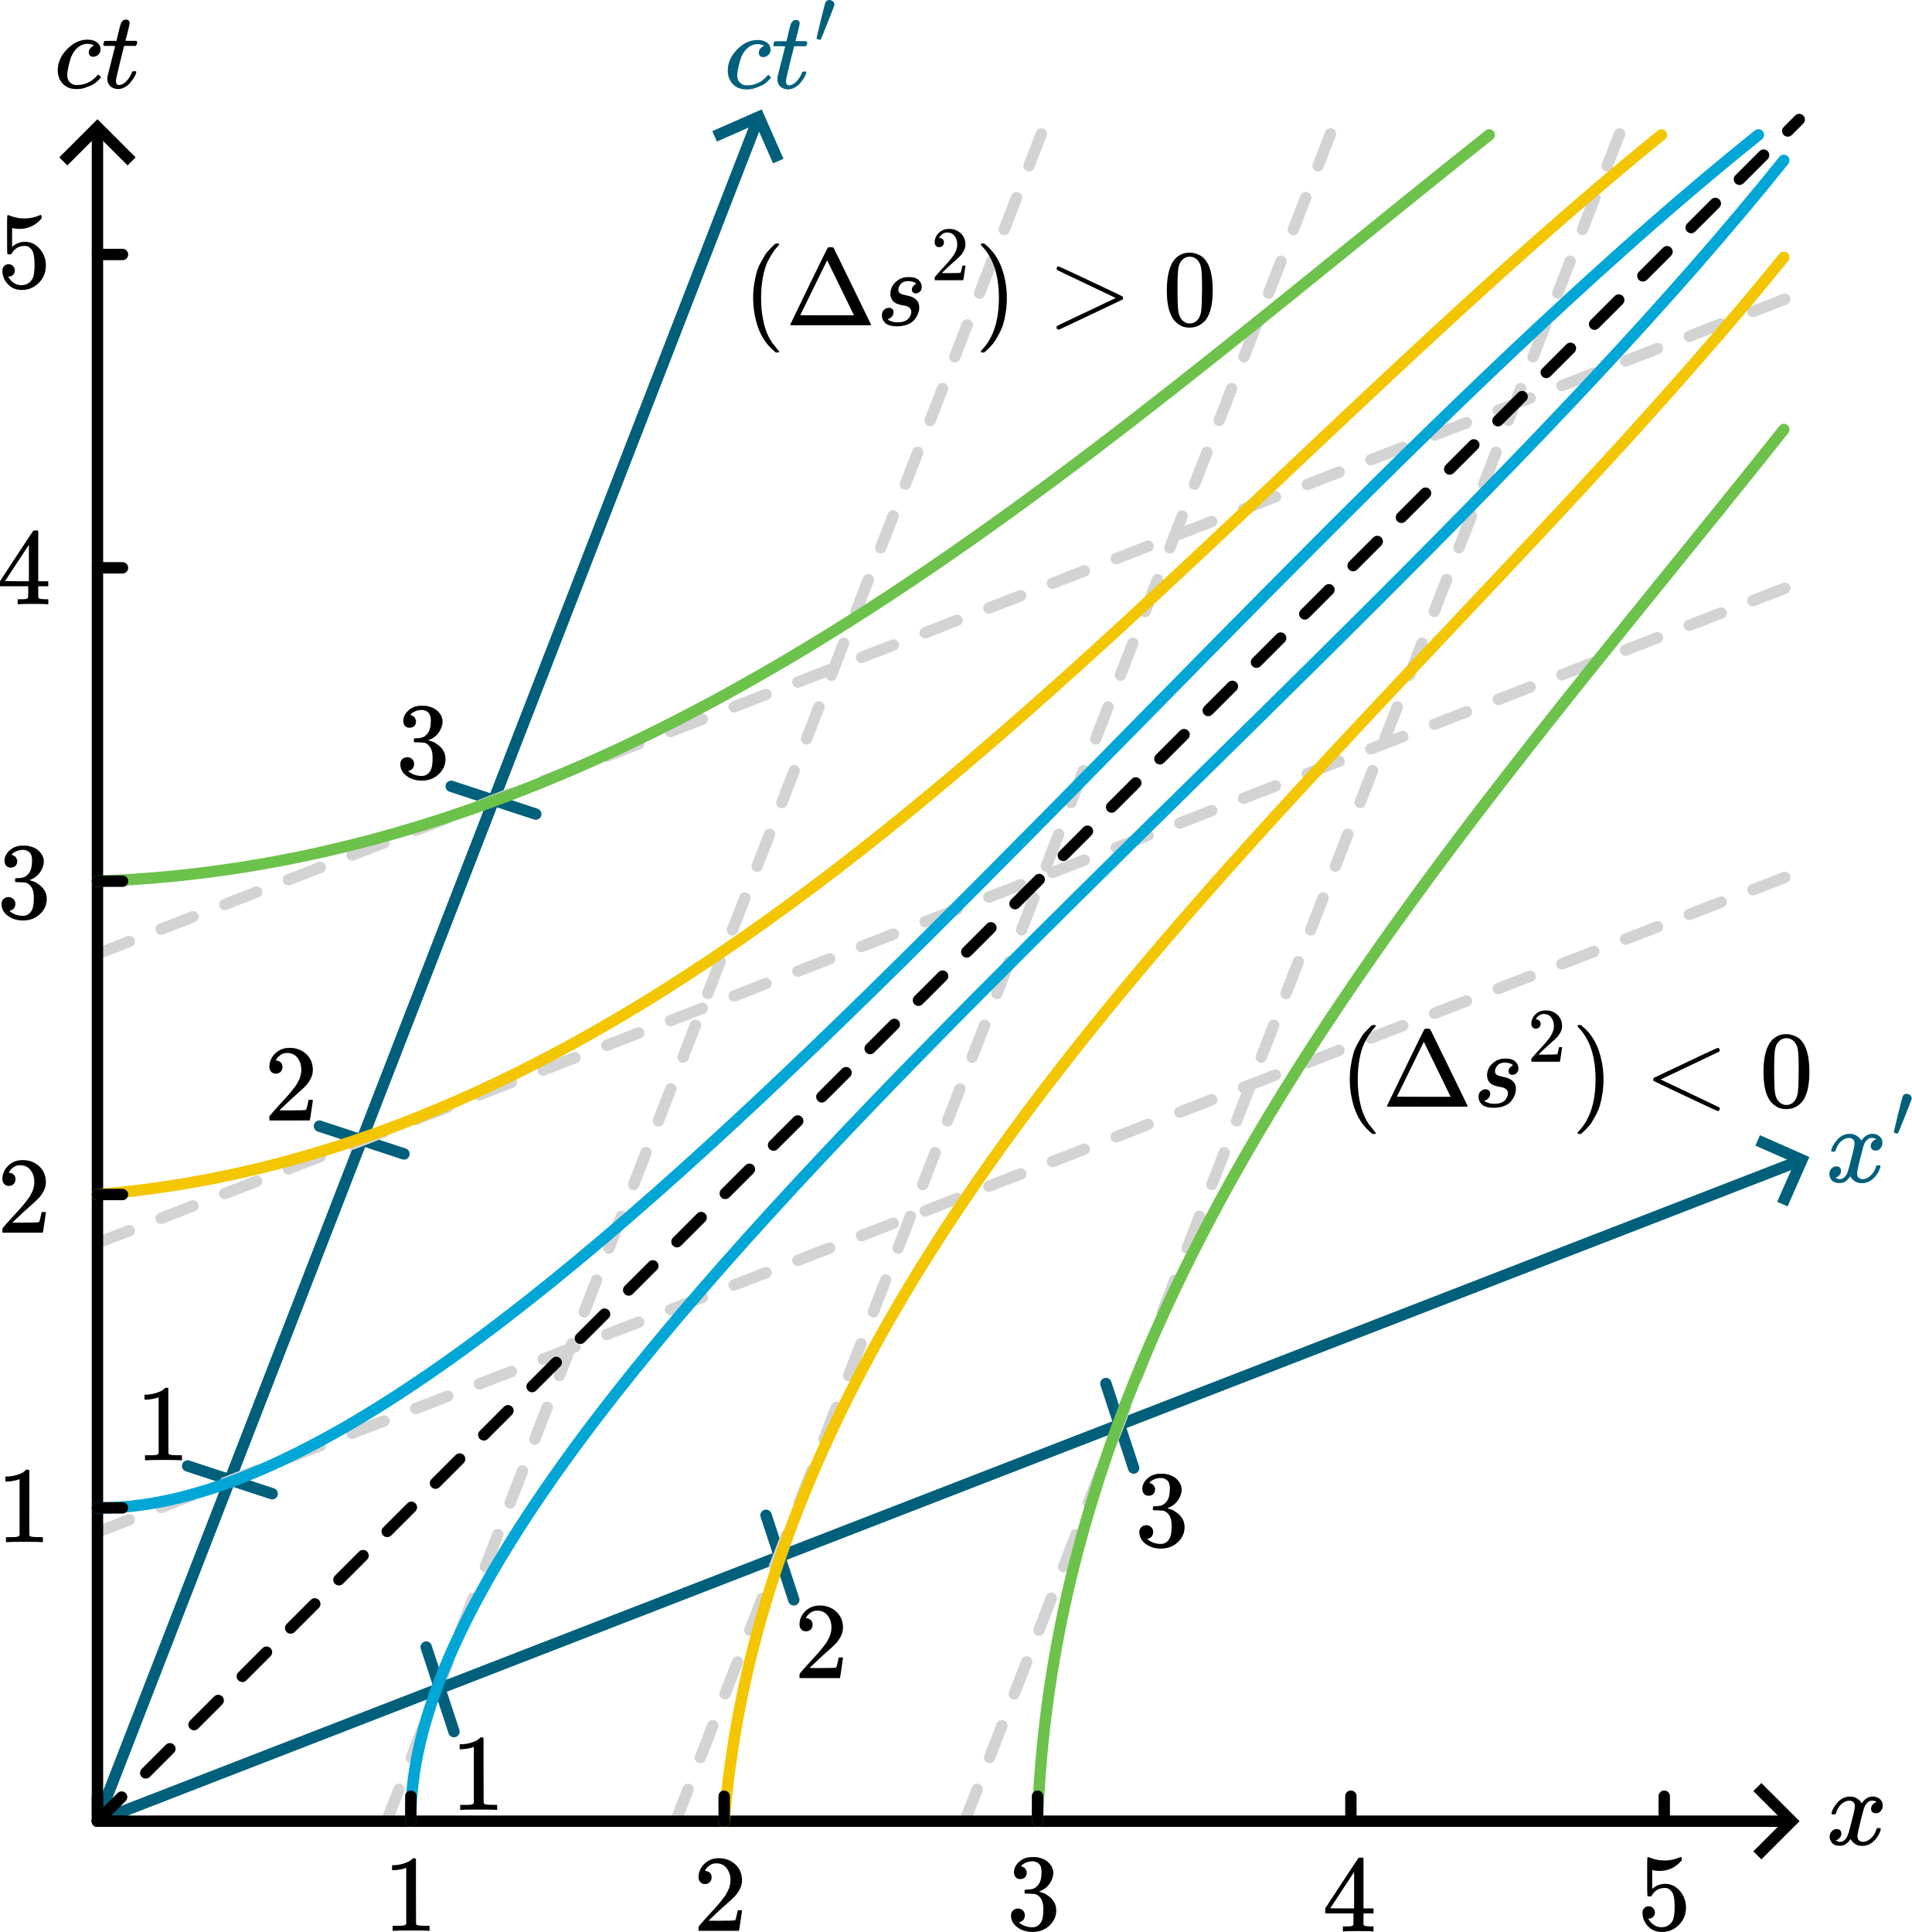
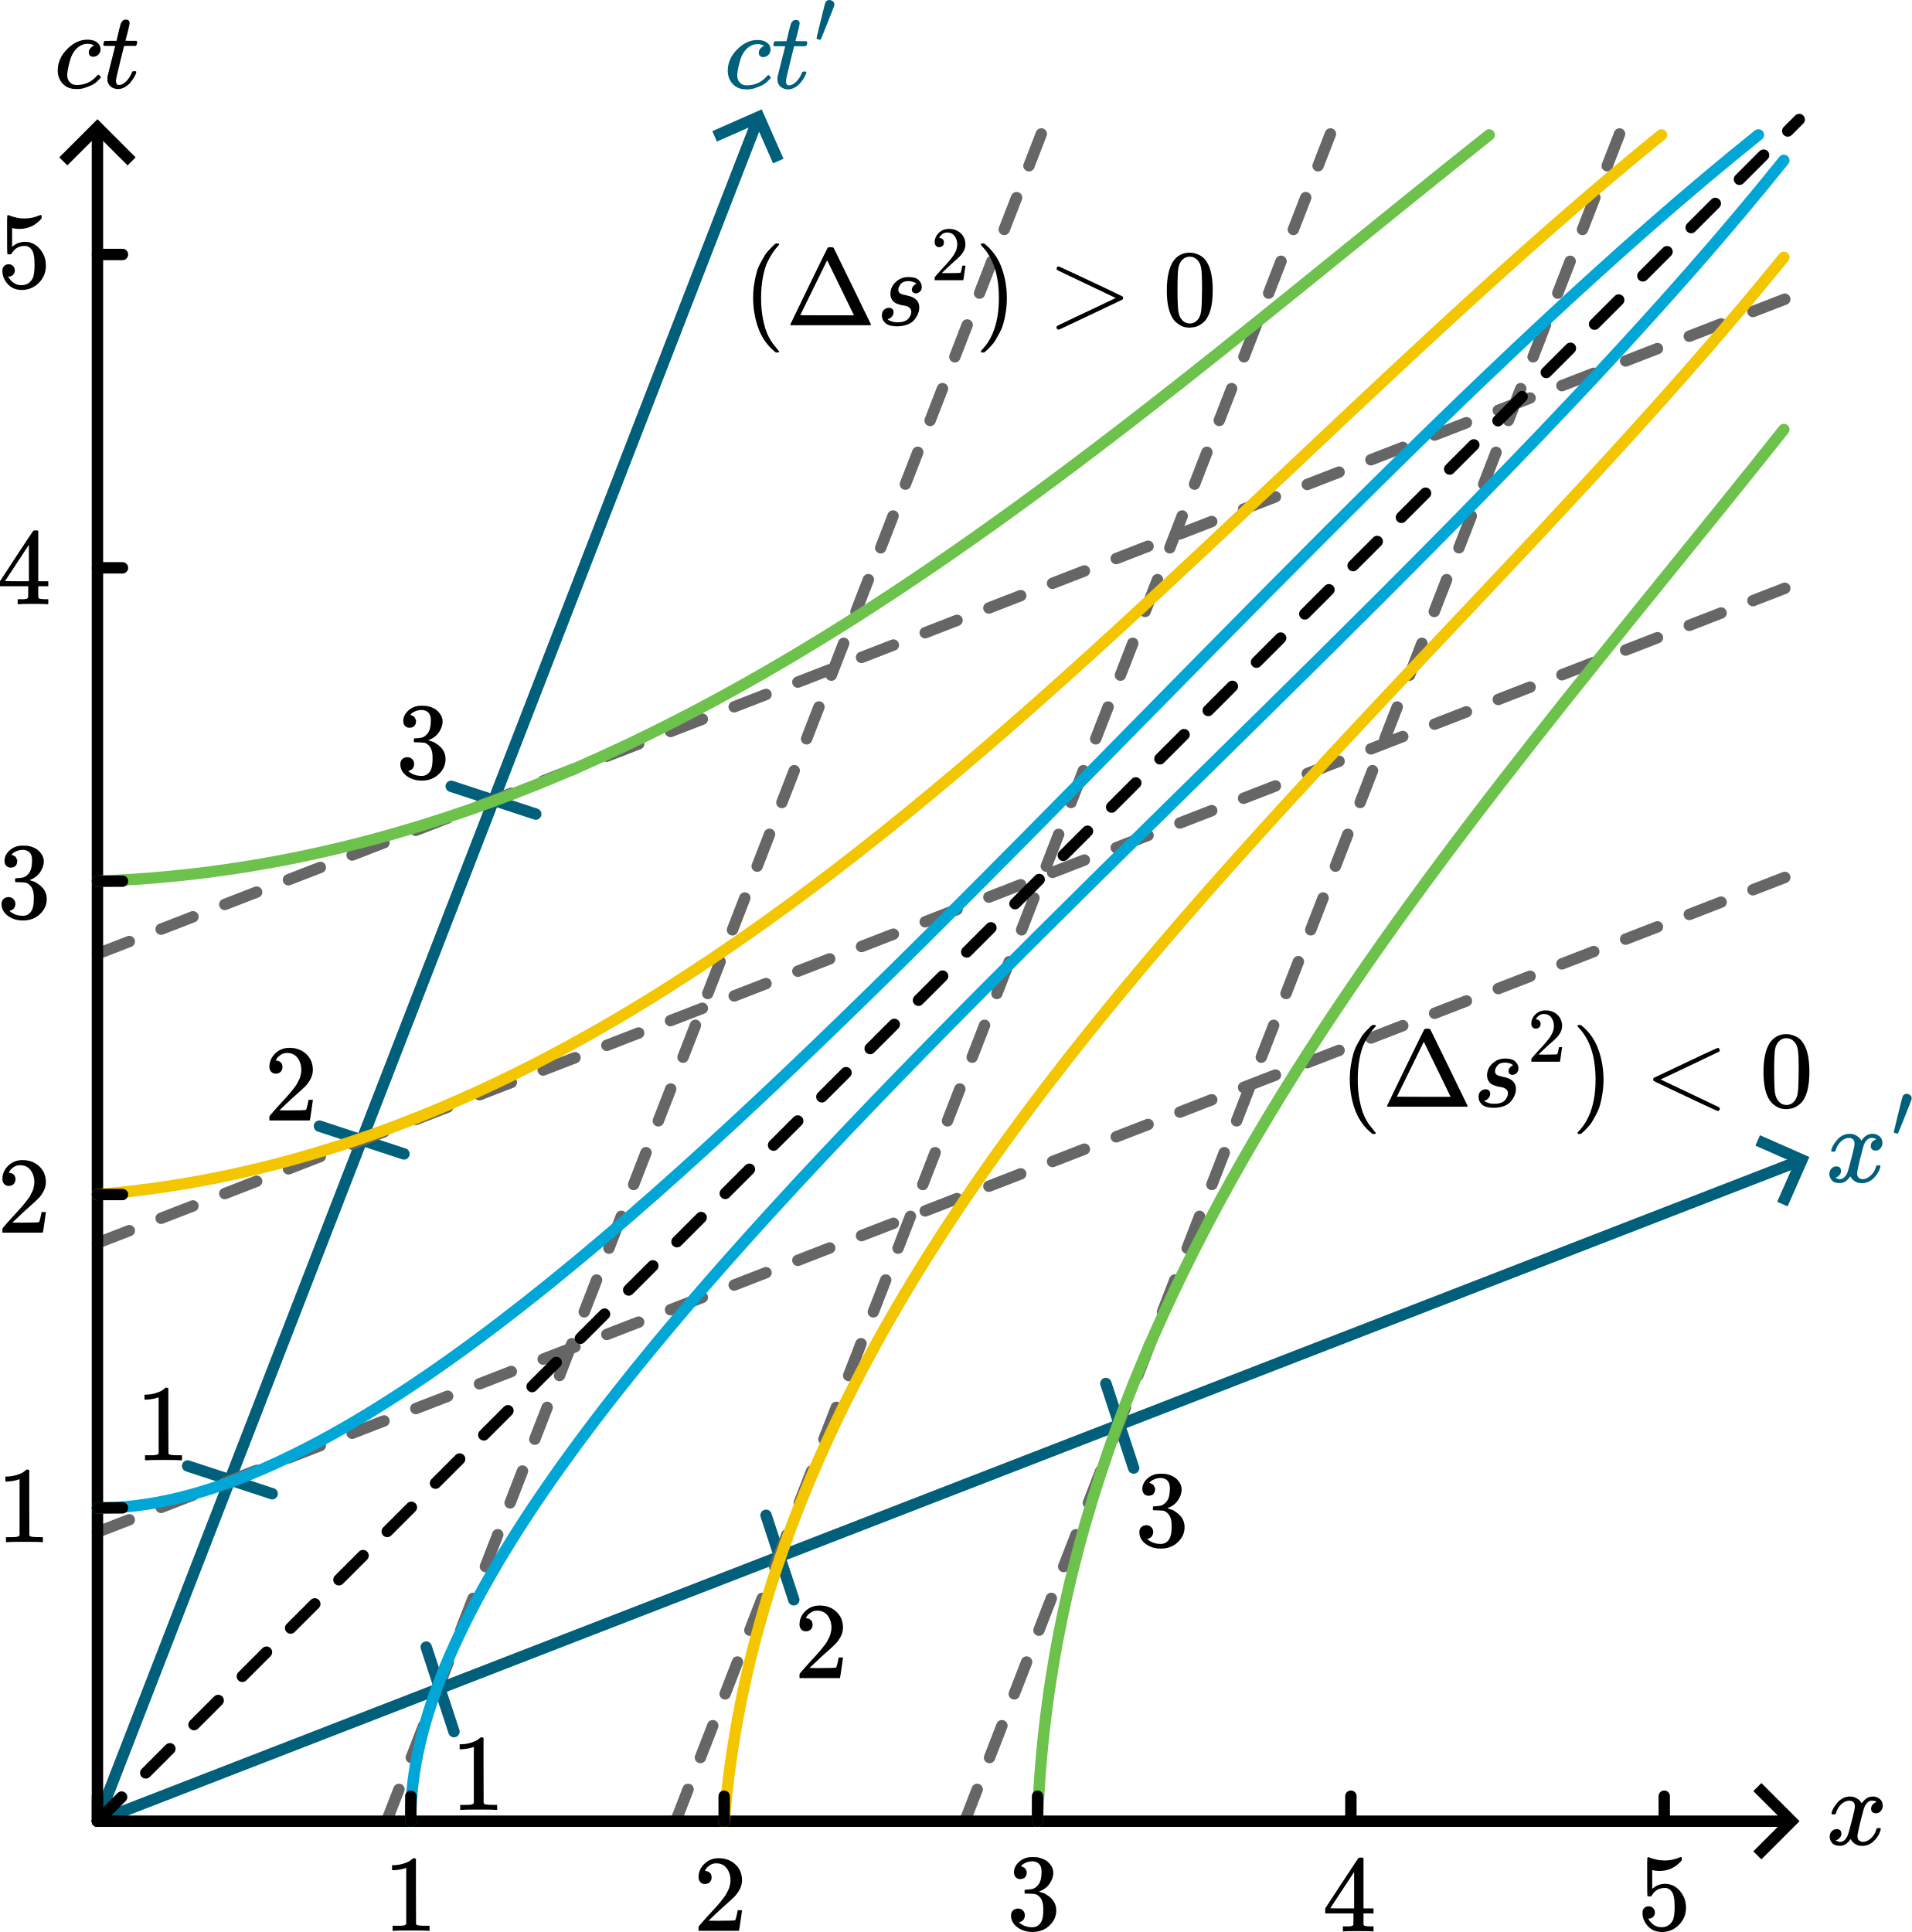
<svg xmlns="http://www.w3.org/2000/svg" xmlns:xlink="http://www.w3.org/1999/xlink" width="167.939mm" height="169.734mm" viewBox="0 0 167.939 169.734" version="1.1" id="svg1" xml:space="preserve">
  <defs id="defs1">
    <marker style="overflow:visible" id="ArrowWide" refX="0" refY="0" orient="auto-start-reverse" markerWidth="1" markerHeight="1" viewBox="0 0 1 1" preserveAspectRatio="xMidYMid">
      <path style="fill:none;stroke:context-stroke;stroke-width:1;stroke-linecap:butt" d="M 3,-3 0,0 3,3" transform="rotate(180,0.125,0)" id="path11" />
    </marker>
    <path id="MJX-20-TEX-I-1D450" d="m 34,159 q 0,109 86,196 86,87 186,87 56,0 88,-24 32,-24 33,-63 0,-29 -19,-49 -19,-20 -48,-21 -19,0 -30,10 -11,10 -11,30 0,20 11,34 11,14 22,21 11,7 14,6 h 1 q 0,2 -6,6 -6,4 -21,8 -15,4 -34,4 -30,0 -57,-14 -21,-9 -43,-31 -44,-44 -64,-124 -20,-80 -21,-116 0,-46 26,-69 22,-24 58,-24 h 4 q 112,0 185,85 9,10 12,10 4,0 13,-9 9,-9 10,-14 1,-5 -9,-15 Q 410,73 391,55 372,37 346,25 320,13 282,0 244,-13 202,-11 127,-11 81,37 35,85 34,159 Z" />
    <path id="MJX-20-TEX-I-1D461" d="m 26,385 q -7,7 -7,10 0,4 3,16 3,12 5,14 2,5 9,5 7,0 51,1 h 53 l 19,80 q 3,11 7,29 4,18 7,26 3,8 6,20 3,12 8,17 5,5 10,12 5,7 14,9 9,2 18,2 18,-1 25,-11 7,-10 7,-19 0,-7 -9,-47 -9,-40 -20,-79 l -10,-37 q 0,-2 50,-2 h 51 q 7,-7 7,-11 0,-22 -13,-35 H 210 L 174,240 Q 135,80 135,68 q 0,-42 27,-42 35,0 68,34 33,34 53,84 2,6 5,7 3,1 15,2 h 4 q 15,0 15,-8 0,-3 -3,-12 Q 314,117 301,95 288,73 267,48 246,23 216,6 186,-11 155,-11 125,-11 98,4 71,19 59,56 57,64 57,83 v 18 l 35,140 q 35,141 36,142 0,2 -51,2 z" />
    <path id="MJX-20-TEX-V-2032" d="m 79,43 q -6,0 -27,6 -21,6 -22,12 0,7 55,232 55,225 61,235 15,32 52,32 20,0 42,-15 22,-15 22,-44 0,-5 -2,-15 -1,-7 -87,-223 Q 87,47 84,45 81,43 79,43 Z" />
    <path id="MJX-20-TEX-N-28" d="m 94,250 q 0,69 10,131 10,62 23,107 13,45 37,88 24,43 38,67 14,24 42,52 28,28 33,34 5,6 25,21 h 13 4 q 14,0 14,-9 0,-3 -17,-21 -17,-18 -41,-53 -24,-35 -49,-86 -25,-51 -42,-138 -17,-87 -17,-193 0,-106 17,-192 17,-86 41,-139 24,-53 49,-86 25,-33 42,-53 17,-20 17,-21 0,-9 -15,-9 h -3 -13 l -28,24 Q 180,-141 137,-14 94,113 94,250 Z" />
    <path id="MJX-20-TEX-N-394" d="m 51,0 q -5,4 -5,7 0,2 169,350 169,348 173,352 3,7 28,7 23,0 28,-7 3,-4 172,-352 Q 785,9 786,7 786,4 781,0 Z M 507,344 384,596 137,92 383,91 h 247 q 0,2 -123,253 z" />
    <path id="MJX-20-TEX-I-1D460" d="m 131,289 q 0,32 16,65 16,33 56,61 40,28 97,27 62,0 90,-27 28,-27 29,-60 0,-32 -17,-47 -17,-15 -38,-16 -13,0 -24,8 -11,8 -12,26 0,16 9,28 9,12 17,18 8,6 13,6 1,0 1,1 0,3 -7,9 -7,6 -25,11 -18,5 -39,6 -48,0 -70,-26 -22,-26 -23,-53 0,-25 19,-35 19,-10 55,-17 36,-7 52,-15 66,-29 66,-96 0,-28 -11,-56 Q 374,79 352,51 330,23 289,7 248,-9 195,-10 118,-10 86,19 54,48 53,87 q 0,39 21,56 21,17 44,17 15,0 28,-9 13,-9 14,-31 0,-26 -18,-44 -18,-18 -31,-18 -2,-1 -3,-1 -1,0 -1,-2 1,-3 8,-8 7,-5 31,-13 24,-8 55,-7 36,0 62,11 26,11 38,28 12,17 17,31 5,14 5,25 0,28 -21,42 -21,14 -48,17 -27,3 -59,15 -32,12 -47,35 -17,25 -17,58 z" />
    <path id="MJX-20-TEX-N-32" d="m 109,429 q -27,0 -43,18 -16,18 -16,44 0,71 53,123 53,52 132,52 91,0 152,-56 61,-56 62,-145 0,-43 -20,-82 -20,-39 -48,-68 -28,-29 -80,-74 -36,-31 -100,-92 l -59,-56 76,-1 q 157,0 167,5 7,2 24,89 v 3 h 40 v -3 Q 448,183 436,95 424,7 421,3 V 0 H 50 v 19 12 q 0,7 6,15 6,8 30,35 29,32 50,56 9,10 34,37 25,27 34,37 9,10 29,33 20,23 28,34 8,11 23,30 15,19 21,32 6,13 15,29 9,16 13,32 4,16 7,30 3,14 3,33 0,63 -34,109 -34,46 -97,46 -33,0 -58,-17 -25,-17 -35,-33 -10,-16 -10,-19 0,-1 5,-1 18,0 37,-14 19,-14 19,-46 0,-25 -16,-42 -16,-17 -45,-18 z" />
    <path id="MJX-20-TEX-N-29" d="m 60,749 4,1 q 5,0 10,0 h 12 l 28,-24 q 94,-85 137,-212 43,-127 43,-264 0,-68 -10,-131 -10,-63 -23,-107 -13,-44 -37,-88 -24,-44 -38,-67 -14,-23 -41,-51 -27,-28 -32,-33 -5,-5 -23,-19 -3,-3 -4,-4 H 74 q -8,0 -11,0 -3,0 -5,3 -2,3 -3,9 1,1 11,13 155,161 155,475 0,314 -155,475 -10,12 -11,13 0,8 5,11 z" />
    <path id="MJX-20-TEX-N-3E" d="m 84,520 q 0,8 4,13 4,5 8,6 l 3,1 q 7,0 154,-69 147,-69 291,-137 l 143,-69 q 7,-5 7,-15 0,-10 -7,-15 -2,-2 -292,-139 L 107,-40 h -6 q -18,2 -18,20 0,1 0,3 -1,7 15,16 19,10 150,72 78,37 130,61 L 626,250 378,368 Q 90,504 86,509 q -2,4 -2,11 z" />
    <path id="MJX-20-TEX-N-30" d="m 96,585 q 56,81 153,81 48,0 96,-26 48,-26 78,-92 37,-83 37,-228 0,-155 -43,-237 -20,-42 -55,-67 -35,-25 -61,-31 -26,-6 -51,-7 -26,0 -52,6 -26,6 -61,32 -35,26 -55,67 -43,82 -43,237 0,174 57,265 z m 225,12 q -30,32 -71,32 -42,0 -72,-32 -25,-26 -33,-72 -8,-46 -8,-192 0,-158 8,-208 8,-50 36,-79 28,-30 69,-30 40,0 68,30 29,30 36,84 7,54 8,203 0,145 -8,191 -8,46 -33,73 z" />
    <path id="MJX-20-TEX-N-3C" d="m 694,-11 q 0,0 0,-8 0,-8 -6,-14 -6,-6 -10,-7 -7,0 -154,69 Q 377,98 234,166 L 90,235 q -7,5 -7,15 0,11 8,16 573,274 587,274 3,0 9,-6 6,-6 7,-15 1,-9 -7,-14 -1,-1 -270,-129 L 151,250 417,124 Q 686,-4 687,-5 q 7,-6 7,-14 z" />
    <path id="MJX-20-TEX-I-1D465" d="m 52,289 q 7,42 54,97 47,55 116,56 35,0 64,-18 29,-18 43,-45 42,63 101,63 37,0 64,-22 27,-22 28,-59 0,-29 -14,-47 -14,-18 -27,-22 -13,-4 -23,-4 -19,0 -31,11 -12,11 -12,29 0,46 50,63 -11,13 -40,13 -13,0 -19,-2 -38,-16 -56,-66 -60,-221 -60,-258 0,-28 16,-40 16,-12 35,-12 37,0 73,33 36,33 49,81 3,10 6,11 3,1 16,2 h 4 q 15,0 15,-8 0,-1 -2,-11 Q 486,77 440,33 394,-11 333,-11 263,-11 227,52 186,-10 133,-10 h -6 q -49,0 -70,26 -21,26 -22,55 0,32 19,52 19,20 45,20 43,0 43,-42 Q 142,81 130,66 118,51 107,46 96,41 94,41 l -3,-1 q 0,-1 6,-4 6,-3 16,-7 10,-4 19,-3 36,0 62,45 9,16 23,68 14,52 28,108 14,56 16,66 5,27 5,39 0,28 -15,40 -15,12 -34,12 -40,0 -75,-32 -35,-32 -49,-82 -2,-9 -5,-10 -3,-1 -16,-2 H 58 q -6,6 -6,11 z" />
    <path id="MJX-20-TEX-N-31" d="m 213,578 -13,-5 q -14,-5 -40,-10 -26,-5 -58,-7 H 83 v 46 h 19 q 47,2 87,15 40,13 56,24 16,11 28,22 2,3 12,3 9,0 17,-6 V 361 l 1,-300 q 7,-7 12,-9 5,-2 24,-4 19,-2 62,-2 h 26 V 0 H 416 Q 395,3 257,3 121,3 100,0 H 88 v 46 h 26 q 22,0 38,0 16,0 25,1 9,1 16,3 7,2 8,2 1,0 6,5 5,5 6,4 z" />
    <path id="MJX-20-TEX-N-33" d="m 127,463 q -27,0 -42,17 -15,17 -16,44 0,55 48,98 48,43 116,43 35,0 44,-1 74,-12 113,-53 39,-41 40,-89 0,-52 -34,-101 -34,-49 -94,-71 l -3,-2 q 0,-1 9,-3 9,-2 29,-9 20,-7 38,-21 82,-53 82,-140 0,-79 -62,-138 -62,-59 -157,-59 -80,0 -138,43 -58,43 -58,109 0,28 18,45 18,17 45,18 28,0 46,-18 18,-18 18,-45 0,-11 -3,-20 -3,-9 -7,-16 -4,-7 -11,-12 -7,-5 -12,-8 -5,-3 -10,-4 -5,-1 -8,-3 l -4,-1 q 51,-45 124,-45 55,0 83,53 17,33 17,101 v 20 q 0,95 -64,127 -15,6 -61,7 l -42,1 -3,2 q -2,3 -2,16 0,18 8,18 28,0 58,5 34,5 62,42 28,37 28,112 v 8 q 0,57 -35,79 -22,14 -47,14 -32,0 -59,-11 -27,-11 -38,-23 -11,-12 -11,-12 h 3 q 3,-1 8,-2 5,-1 10,-5 5,-4 12,-7 7,-3 10,-11 3,-8 8,-15 5,-7 3,-20 0,-22 -14,-39 -14,-17 -45,-18 z" />
    <path id="MJX-20-TEX-N-34" d="M 462,0 Q 444,3 333,3 217,3 199,0 h -9 v 46 h 31 q 20,0 27,0 7,0 17,2 10,2 14,5 4,3 7,8 1,2 1,54 v 50 H 28 v 46 l 151,231 q 153,232 155,233 2,2 21,2 h 18 l 6,-6 V 211 h 92 v -46 h -92 v -51 q 0,-41 0,-48 0,-7 6,-12 8,-7 57,-8 h 29 V 0 Z M 293,211 V 545 L 74,212 183,211 Z" />
    <path id="MJX-20-TEX-N-35" d="m 164,157 q 0,-24 -16,-40 -16,-16 -39,-16 h -7 q 46,-79 122,-79 70,0 102,60 19,33 19,128 0,103 -27,139 -26,33 -58,33 h -6 q -78,0 -118,-68 -4,-7 -7,-8 -3,-1 -15,-2 -17,0 -19,6 -2,4 -2,175 v 129 q 0,50 5,50 2,2 4,2 1,0 21,-8 20,-8 55,-16 35,-8 75,-8 71,0 136,28 8,4 13,4 8,0 8,-18 v -13 q -82,-97 -205,-97 -31,0 -56,6 l -10,2 V 374 q 19,14 30,22 11,8 36,16 25,8 51,8 81,0 137,-65 56,-65 56,-154 0,-92 -64,-157 -64,-65 -156,-66 -81,0 -130,54 -49,54 -49,122 0,24 11,38 11,14 23,18 12,4 23,4 25,0 41,-17 16,-17 16,-40 z" />
  </defs>
  <g id="layer1" transform="translate(-491.2219,-72.67859)">
-     <path style="fill:#000000;fill-opacity:1;stroke:#d3d3d3;stroke-width:1;stroke-linecap:round;stroke-dasharray:3, 3;stroke-dashoffset:0;stroke-opacity:1" d="M 525.183,232.679 583.192,83.179" id="path15" />
+     <path style="fill:#000000;fill-opacity:1;stroke:#666666;stroke-width:1;stroke-linecap:round;stroke-dasharray:3, 3;stroke-dashoffset:0;stroke-opacity:1" d="M 525.183,232.679 583.192,83.179" id="path15" />
    <path style="fill:#000000;fill-opacity:1;stroke:#00607b;stroke-width:1;stroke-linecap:round;stroke-dasharray:none;stroke-dashoffset:0;stroke-opacity:1;marker-end:url(#ArrowWide)" d="M 499.783,232.679 557.792,83.179" id="path14" />
    <path style="fill:#000000;fill-opacity:1;stroke:#00607b;stroke-width:1;stroke-linecap:round;stroke-dasharray:none;stroke-dashoffset:0;stroke-opacity:1;marker-end:url(#ArrowWide)" d="m 499.783,232.679 149.5,-58.008" id="path20" />
    <path style="fill:#000000;fill-opacity:1;stroke:#00607b;stroke-width:1;stroke-linecap:round;stroke-dasharray:none;stroke-dashoffset:0;stroke-opacity:1" d="m 530.862,141.759 7.425,2.44" id="path36" />
    <path style="fill:#000000;fill-opacity:1;stroke:#00607b;stroke-width:1;stroke-linecap:round;stroke-dasharray:none;stroke-dashoffset:0;stroke-opacity:1" d="m 519.284,171.614 7.425,2.44" id="path37" />
    <path style="fill:#000000;fill-opacity:1;stroke:#00607b;stroke-width:1;stroke-linecap:round;stroke-dasharray:none;stroke-dashoffset:0;stroke-opacity:1" d="m 507.707,201.469 7.425,2.44" id="path38" />
    <path style="fill:#000000;fill-opacity:1;stroke:#005f7b;stroke-width:1;stroke-linecap:round;stroke-dasharray:none;stroke-dashoffset:0;stroke-opacity:0.996" d="m 590.813,201.652 -2.44,-7.425" id="path39" />
    <path style="fill:#000000;fill-opacity:1;stroke:#005f7b;stroke-width:1;stroke-linecap:round;stroke-dasharray:none;stroke-dashoffset:0;stroke-opacity:0.996" d="m 560.958,213.229 -2.44,-7.425" id="path40" />
    <path style="fill:#000000;fill-opacity:1;stroke:#005f7b;stroke-width:1;stroke-linecap:round;stroke-dasharray:none;stroke-dashoffset:0;stroke-opacity:0.996" d="m 531.103,224.807 -2.44,-7.425" id="path41" />
-     <path style="fill:#000000;fill-opacity:1;stroke:#d3d3d3;stroke-width:1;stroke-linecap:round;stroke-dasharray:3, 3;stroke-dashoffset:0;stroke-opacity:1" d="M 575.983,232.679 633.992,83.179" id="path16" />
-     <path style="fill:#000000;fill-opacity:1;stroke:#d3d3d3;stroke-width:1;stroke-linecap:round;stroke-dasharray:3, 3;stroke-dashoffset:0;stroke-opacity:1" d="M 550.583,232.679 608.592,83.179" id="path19" />
-     <path style="fill:#000000;fill-opacity:1;stroke:#d3d3d3;stroke-width:1;stroke-linecap:round;stroke-dasharray:3, 3;stroke-dashoffset:0;stroke-opacity:1" d="m 499.783,207.279 149.5,-58.008" id="path21" />
-     <path style="fill:#000000;fill-opacity:1;stroke:#d3d3d3;stroke-width:1;stroke-linecap:round;stroke-dasharray:3, 3;stroke-dashoffset:0;stroke-opacity:1" d="m 499.783,156.479 149.5,-58.008" id="path22" />
-     <path style="fill:#000000;fill-opacity:1;stroke:#d3d3d3;stroke-width:1;stroke-linecap:round;stroke-dasharray:3, 3;stroke-dashoffset:0;stroke-opacity:1" d="m 499.783,181.879 149.5,-58.008" id="path23" />
+     <path style="fill:#000000;fill-opacity:1;stroke:#666666;stroke-width:1;stroke-linecap:round;stroke-dasharray:3, 3;stroke-dashoffset:0;stroke-opacity:1" d="M 575.983,232.679 633.992,83.179" id="path16" />
+     <path style="fill:#000000;fill-opacity:1;stroke:#666666;stroke-width:1;stroke-linecap:round;stroke-dasharray:3, 3;stroke-dashoffset:0;stroke-opacity:1" d="M 550.583,232.679 608.592,83.179" id="path19" />
+     <path style="fill:#000000;fill-opacity:1;stroke:#666666;stroke-width:1;stroke-linecap:round;stroke-dasharray:3, 3;stroke-dashoffset:0;stroke-opacity:1" d="m 499.783,207.279 149.5,-58.008" id="path21" />
+     <path style="fill:#000000;fill-opacity:1;stroke:#666666;stroke-width:1;stroke-linecap:round;stroke-dasharray:3, 3;stroke-dashoffset:0;stroke-opacity:1" d="m 499.783,156.479 149.5,-58.008" id="path22" />
+     <path style="fill:#000000;fill-opacity:1;stroke:#666666;stroke-width:1;stroke-linecap:round;stroke-dasharray:3, 3;stroke-dashoffset:0;stroke-opacity:1" d="m 499.783,181.879 149.5,-58.008" id="path23" />
    <path style="opacity:1;fill:#000000;fill-opacity:1;stroke:#000000;stroke-width:1;stroke-linecap:round;stroke-opacity:1;marker-end:url(#ArrowWide)" d="M 499.783,232.679 H 648.355" id="path1" />
    <path style="opacity:1;fill:#000000;fill-opacity:1;stroke:#000000;stroke-width:1;stroke-linecap:round;stroke-opacity:1;marker-end:url(#ArrowWide)" d="M 499.783,232.679 V 84.107" id="path12" />
    <path style="opacity:1;fill:#000000;fill-opacity:1;stroke:#000000;stroke-width:1;stroke-linecap:round;stroke-dasharray:3, 3;stroke-dashoffset:0;stroke-opacity:1" d="m 499.783,232.679 149.5,-149.5" id="path13" />
    <g id="g32" transform="translate(-0.2077,0.20772)">
      <path style="opacity:1;fill:none;fill-opacity:1;stroke:#6cc24a;stroke-width:1;stroke-linecap:round;stroke-dasharray:none;stroke-dashoffset:0;stroke-opacity:1" d="M 499.991,149.886 C 548.608,148.2 586.279,112.858 622.257,84.323" id="path24" />
      <path style="opacity:1;fill:none;fill-opacity:1;stroke:#f3c600;stroke-width:1;stroke-linecap:round;stroke-dasharray:none;stroke-dashoffset:0;stroke-opacity:1" d="m 499.991,177.414 c 54.818,-4.457 94.767,-58.547 137.394,-93.091" id="path25" />
      <path style="opacity:1;fill:none;fill-opacity:1;stroke:#00a6d6;stroke-width:1;stroke-linecap:round;stroke-dasharray:none;stroke-dashoffset:0;stroke-opacity:1" d="M 499.991,204.942 C 535.981,205.36 596.481,123.929 645.902,84.323" id="path32" />
    </g>
    <path style="fill:none;fill-opacity:1;stroke:#000000;stroke-width:1;stroke-linecap:round;stroke-dasharray:none;stroke-dashoffset:0;stroke-opacity:1" d="m 499.783,232.679 v -2.197" id="path43" />
    <path style="fill:none;fill-opacity:1;stroke:#000000;stroke-width:1;stroke-linecap:round;stroke-dasharray:none;stroke-dashoffset:0;stroke-opacity:1" d="m 501.98,95.036 h -2.197" id="path48" />
    <path style="fill:none;fill-opacity:1;stroke:#000000;stroke-width:1;stroke-linecap:round;stroke-dasharray:none;stroke-dashoffset:0;stroke-opacity:1" d="m 501.98,232.679 h -2.197" id="path49" />
    <path style="fill:none;fill-opacity:1;stroke:#000000;stroke-width:1;stroke-linecap:round;stroke-dasharray:none;stroke-dashoffset:0;stroke-opacity:1" d="m 501.98,205.15 h -2.197" id="path50" />
    <path style="fill:none;fill-opacity:1;stroke:#000000;stroke-width:1;stroke-linecap:round;stroke-dasharray:none;stroke-dashoffset:0;stroke-opacity:1" d="m 501.98,177.622 h -2.197" id="path51" />
    <path style="fill:none;fill-opacity:1;stroke:#000000;stroke-width:1;stroke-linecap:round;stroke-dasharray:none;stroke-dashoffset:0;stroke-opacity:1" d="m 501.98,150.093 h -2.197" id="path52" />
    <path style="fill:none;fill-opacity:1;stroke:#000000;stroke-width:1;stroke-linecap:round;stroke-dasharray:none;stroke-dashoffset:0;stroke-opacity:1" d="m 501.98,122.565 h -2.197" id="path53" />
    <g id="g60" transform="translate(-25.26329,-195.5332)">
      <g data-mml-node="mi" id="g1-9" style="fill:#000000;stroke:#000000;stroke-width:0" transform="matrix(0.00957618,0,0,-0.00957618,521.2304,275.9294)">
        <use data-c="1D450" xlink:href="#MJX-20-TEX-I-1D450" id="use1-4" style="stroke-width:0" />
      </g>
      <g data-mml-node="mi" id="g2-8" style="fill:#000000;stroke:#000000;stroke-width:0" transform="matrix(0.00957618,0,0,-0.00957618,525.3768,275.9294)">
        <use data-c="1D461" xlink:href="#MJX-20-TEX-I-1D461" id="use2-2" style="stroke-width:0" />
      </g>
    </g>
    <g id="g61" transform="translate(13.32455,-181.0391)">
      <g id="g62" transform="translate(11.6689,6.361941)">
        <g data-mml-node="mo" transform="matrix(0.00957618,0,0,-0.00957618,531.4912,275.9294)" id="g5-5" style="fill:#000000;stroke:#000000;stroke-width:0">
          <use data-c="28" xlink:href="#MJX-20-TEX-N-28" id="use4-1" style="stroke-width:0" />
        </g>
        <g data-mml-node="mi" transform="matrix(0.00957618,0,0,-0.00957618,535.2164,275.9294)" id="g6-7" style="fill:#000000;stroke:#000000;stroke-width:0">
          <use data-c="394" xlink:href="#MJX-20-TEX-N-394" id="use5-1" style="stroke-width:0" />
        </g>
        <g data-mml-node="msup" transform="matrix(0.00957618,0,0,-0.00957618,543.1933,275.9294)" id="g9" style="fill:#000000;stroke:#000000;stroke-width:0">
          <g data-mml-node="mi" id="g7-1" style="stroke-width:0">
            <use data-c="1D460" xlink:href="#MJX-20-TEX-I-1D460" id="use6" style="stroke-width:0" />
          </g>
          <g data-mml-node="mn" transform="matrix(0.707,0,0,0.707,502,413)" id="g8" style="stroke-width:0">
            <use data-c="32" xlink:href="#MJX-20-TEX-N-32" id="use7" style="stroke-width:0" />
          </g>
        </g>
        <g data-mml-node="mo" transform="matrix(0.00957618,0,0,-0.00957618,551.8646,275.9294)" id="g10" style="fill:#000000;stroke:#000000;stroke-width:0">
          <use data-c="29" xlink:href="#MJX-20-TEX-N-29" id="use9" style="stroke-width:0" />
        </g>
        <g data-mml-node="mo" transform="matrix(0.00957618,0,0,-0.00957618,558.25,275.9294)" id="g11" style="fill:#000000;stroke:#000000;stroke-width:0">
          <use data-c="3E" xlink:href="#MJX-20-TEX-N-3E" id="use10-5" style="stroke-width:0" />
        </g>
        <g data-mml-node="mn" transform="matrix(0.00957618,0,0,-0.00957618,568.3605,275.9294)" id="g12" style="fill:#000000;stroke:#000000;stroke-width:0">
          <use data-c="30" xlink:href="#MJX-20-TEX-N-30" id="use11-2" style="stroke-width:0" />
        </g>
      </g>
    </g>
    <g id="g63" transform="translate(25.16926,-84.85383)">
      <g id="g66" transform="translate(10.58333,-21.16667)">
        <g data-mml-node="mo" transform="matrix(0.00957618,0,0,-0.00957618,593.5219,275.9294)" id="g18" style="fill:#000000;stroke:#000000;stroke-width:0">
          <use data-c="29" xlink:href="#MJX-20-TEX-N-29" id="use17" style="stroke-width:0" />
        </g>
        <g id="g65">
          <g data-mml-node="mo" transform="matrix(0.00957618,0,0,-0.00957618,573.1486,275.9294)" id="g13" style="fill:#000000;stroke:#000000;stroke-width:0">
            <use data-c="28" xlink:href="#MJX-20-TEX-N-28" id="use12-7" style="stroke-width:0" />
          </g>
          <g id="g64">
            <g data-mml-node="mi" transform="matrix(0.00957618,0,0,-0.00957618,576.8737,275.9294)" id="g14" style="fill:#000000;stroke:#000000;stroke-width:0">
              <use data-c="394" xlink:href="#MJX-20-TEX-N-394" id="use13-6" style="stroke-width:0" />
            </g>
            <g data-mml-node="msup" transform="matrix(0.00957618,0,0,-0.00957618,584.8507,275.9294)" id="g17" style="fill:#000000;stroke:#000000;stroke-width:0">
              <g data-mml-node="mi" id="g15" style="stroke-width:0">
                <use data-c="1D460" xlink:href="#MJX-20-TEX-I-1D460" id="use14-1" style="stroke-width:0" />
              </g>
              <g data-mml-node="mn" transform="matrix(0.707,0,0,0.707,502,413)" id="g16-4" style="stroke-width:0">
                <use data-c="32" xlink:href="#MJX-20-TEX-N-32" id="use15-2" style="stroke-width:0" />
              </g>
            </g>
            <g data-mml-node="mo" transform="matrix(0.00957618,0,0,-0.00957618,599.9073,275.9294)" id="g19" style="fill:#000000;stroke:#000000;stroke-width:0">
              <use data-c="3C" xlink:href="#MJX-20-TEX-N-3C" id="use18" style="stroke-width:0" />
            </g>
            <g data-mml-node="mn" transform="matrix(0.00957618,0,0,-0.00957618,610.0178,275.9294)" id="g20" style="fill:#000000;stroke:#000000;stroke-width:0">
              <use data-c="30" xlink:href="#MJX-20-TEX-N-30" id="use19" style="stroke-width:0" />
            </g>
          </g>
        </g>
      </g>
    </g>
    <g data-mml-node="msup" transform="matrix(0.00957618,0,0,-0.00957618,651.5939,176.5201)" id="g23-3" style="fill:#00607b;fill-opacity:1;stroke:#000000;stroke-width:0">
      <g data-mml-node="mi" id="g21" style="fill:#00607b;fill-opacity:1;stroke-width:0">
        <use data-c="1D465" xlink:href="#MJX-20-TEX-I-1D465" id="use20-2" style="fill:#00607b;fill-opacity:1;stroke-width:0" />
      </g>
      <g data-mml-node="mo" transform="matrix(0.707,0,0,0.707,605,413)" id="g22" style="fill:#00607b;fill-opacity:1;stroke-width:0">
        <use data-c="2032" xlink:href="#MJX-20-TEX-V-2032" id="use21" style="fill:#00607b;fill-opacity:1;stroke-width:0" />
      </g>
    </g>
    <g id="g59" transform="translate(33.59797,-195.5045)" style="fill:#00607b;fill-opacity:1">
      <g data-mml-node="mi" id="g55" style="fill:#00607b;fill-opacity:1;stroke:#000000;stroke-width:0" transform="matrix(0.00957618,0,0,-0.00957618,521.2304,275.9294)">
        <use data-c="1D450" xlink:href="#MJX-20-TEX-I-1D450" id="use54" style="fill:#00607b;fill-opacity:1;stroke-width:0" />
      </g>
      <g data-mml-node="msup" transform="matrix(0.00957618,0,0,-0.00957618,525.3768,275.9294)" id="g58" style="fill:#00607b;fill-opacity:1;stroke:#000000;stroke-width:0">
        <g data-mml-node="mi" id="g56" style="fill:#00607b;fill-opacity:1;stroke-width:0">
          <use data-c="1D461" xlink:href="#MJX-20-TEX-I-1D461" id="use55" style="fill:#00607b;fill-opacity:1;stroke-width:0" />
        </g>
        <g data-mml-node="mo" transform="matrix(0.707,0,0,0.707,394,413)" id="g57" style="fill:#00607b;fill-opacity:1;stroke-width:0">
          <use data-c="2032" xlink:href="#MJX-20-TEX-V-2032" id="use56" style="fill:#00607b;fill-opacity:1;stroke-width:0" />
        </g>
      </g>
    </g>
    <g data-mml-node="mi" id="g67" style="fill:#000000;stroke:#000000;stroke-width:0" transform="matrix(0.00957618,0,0,-0.00957618,651.6226,234.7423)">
      <use data-c="1D465" xlink:href="#MJX-20-TEX-I-1D465" id="use66" style="stroke-width:0" />
    </g>
    <use data-c="31" xlink:href="#MJX-20-TEX-N-31" id="use69" style="fill:#000000;stroke:#000000;stroke-width:0" transform="matrix(0.00957618,0,0,-0.00957618,490.9013,208.162)" />
    <use data-c="32" xlink:href="#MJX-20-TEX-N-32" transform="matrix(0.00957618,0,0,-0.00957618,490.9539,180.9748)" id="use70" style="fill:#000000;stroke:#000000;stroke-width:0" />
    <use data-c="33" xlink:href="#MJX-20-TEX-N-33" transform="matrix(0.00957618,0,0,-0.00957618,490.9539,153.3374)" id="use71" style="fill:#000000;stroke:#000000;stroke-width:0" />
    <use data-c="34" xlink:href="#MJX-20-TEX-N-34" transform="matrix(0.00957618,0,0,-0.00957618,490.9539,125.7622)" id="use72" style="fill:#000000;stroke:#000000;stroke-width:0" />
    <use data-c="35" xlink:href="#MJX-20-TEX-N-35" transform="matrix(0.00957618,0,0,-0.00957618,490.9539,97.9429)" id="use73" style="fill:#000000;stroke:#000000;stroke-width:0" />
    <use data-c="31" xlink:href="#MJX-20-TEX-N-31" id="use74" style="fill:#000000;stroke:#000000;stroke-width:0" transform="matrix(0.00957618,0,0,-0.00957618,503.118,200.9689)" />
    <use data-c="32" xlink:href="#MJX-20-TEX-N-32" transform="matrix(0.00957618,0,0,-0.00957618,514.4082,171.1139)" id="use75" style="fill:#000000;stroke:#000000;stroke-width:0" />
    <use data-c="33" xlink:href="#MJX-20-TEX-N-33" transform="matrix(0.00957618,0,0,-0.00957618,525.9857,141.0483)" id="use76" style="fill:#000000;stroke:#000000;stroke-width:0" />
    <use data-c="33" xlink:href="#MJX-20-TEX-N-33" transform="matrix(0.00957618,0,0,-0.00957618,590.9112,208.5201)" id="use78" style="fill:#000000;stroke:#000000;stroke-width:0" />
    <use data-c="32" xlink:href="#MJX-20-TEX-N-32" transform="matrix(0.00957618,0,0,-0.00957618,560.9796,220.1071)" id="use79" style="fill:#000000;stroke:#000000;stroke-width:0" />
    <g id="g81" transform="matrix(0,-1,-1,0,732.2541,732.6695)">
      <path style="opacity:1;fill:none;fill-opacity:1;stroke:#6cc24a;stroke-width:1;stroke-linecap:round;stroke-dasharray:none;stroke-dashoffset:0;stroke-opacity:1" d="M 499.991,149.886 C 548.608,148.2 586.279,112.858 622.257,84.323" id="path79" />
      <path style="opacity:1;fill:none;fill-opacity:1;stroke:#f3c600;stroke-width:1;stroke-linecap:round;stroke-dasharray:none;stroke-dashoffset:0;stroke-opacity:1" d="m 499.991,177.414 c 54.818,-4.457 94.767,-58.547 137.394,-93.091" id="path80" />
      <path style="opacity:1;fill:none;fill-opacity:1;stroke:#00a6d6;stroke-width:1;stroke-linecap:round;stroke-dasharray:none;stroke-dashoffset:0;stroke-opacity:1" d="M 499.991,204.942 C 535.981,205.36 596.481,123.929 645.902,84.323" id="path81" />
    </g>
    <path style="fill:none;fill-opacity:1;stroke:#000000;stroke-width:1;stroke-linecap:round;stroke-dasharray:none;stroke-dashoffset:0;stroke-opacity:1" d="m 637.425,232.679 v -2.197" id="path42" />
    <path style="fill:none;fill-opacity:1;stroke:#000000;stroke-width:1;stroke-linecap:round;stroke-dasharray:none;stroke-dashoffset:0;stroke-opacity:1" d="m 527.312,232.679 v -2.197" id="path44" />
    <path style="fill:none;fill-opacity:1;stroke:#000000;stroke-width:1;stroke-linecap:round;stroke-dasharray:none;stroke-dashoffset:0;stroke-opacity:1" d="m 554.84,232.679 v -2.197" id="path45" />
    <path style="fill:none;fill-opacity:1;stroke:#000000;stroke-width:1;stroke-linecap:round;stroke-dasharray:none;stroke-dashoffset:0;stroke-opacity:1" d="m 582.369,232.679 v -2.197" id="path46" />
    <path style="fill:none;fill-opacity:1;stroke:#000000;stroke-width:1;stroke-linecap:round;stroke-dasharray:none;stroke-dashoffset:0;stroke-opacity:1" d="m 609.897,232.679 v -2.197" id="path47" />
    <use data-c="31" xlink:href="#MJX-20-TEX-N-31" id="use23" style="fill:#000000;stroke:#000000;stroke-width:0" transform="matrix(0.00957618,0,0,-0.00957618,524.8697,242.3076)" />
    <use data-c="32" xlink:href="#MJX-20-TEX-N-32" transform="matrix(0.00957618,0,0,-0.00957618,552.1097,242.3076)" id="use24" style="fill:#000000;stroke:#000000;stroke-width:0" />
    <use data-c="33" xlink:href="#MJX-20-TEX-N-33" transform="matrix(0.00957618,0,0,-0.00957618,579.6369,242.1974)" id="use25" style="fill:#000000;stroke:#000000;stroke-width:0" />
    <use data-c="34" xlink:href="#MJX-20-TEX-N-34" transform="matrix(0.00957618,0,0,-0.00957618,607.3749,242.3602)" id="use26" style="fill:#000000;stroke:#000000;stroke-width:0" />
    <use data-c="35" xlink:href="#MJX-20-TEX-N-35" transform="matrix(0.00957618,0,0,-0.00957618,635.0362,242.2022)" id="use27" style="fill:#000000;stroke:#000000;stroke-width:0" />
    <use data-c="31" xlink:href="#MJX-20-TEX-N-31" id="use77" style="fill:#000000;stroke:#000000;stroke-width:0" transform="matrix(0.00957618,0,0,-0.00957618,530.8087,231.6846)" />
  </g>
</svg>
